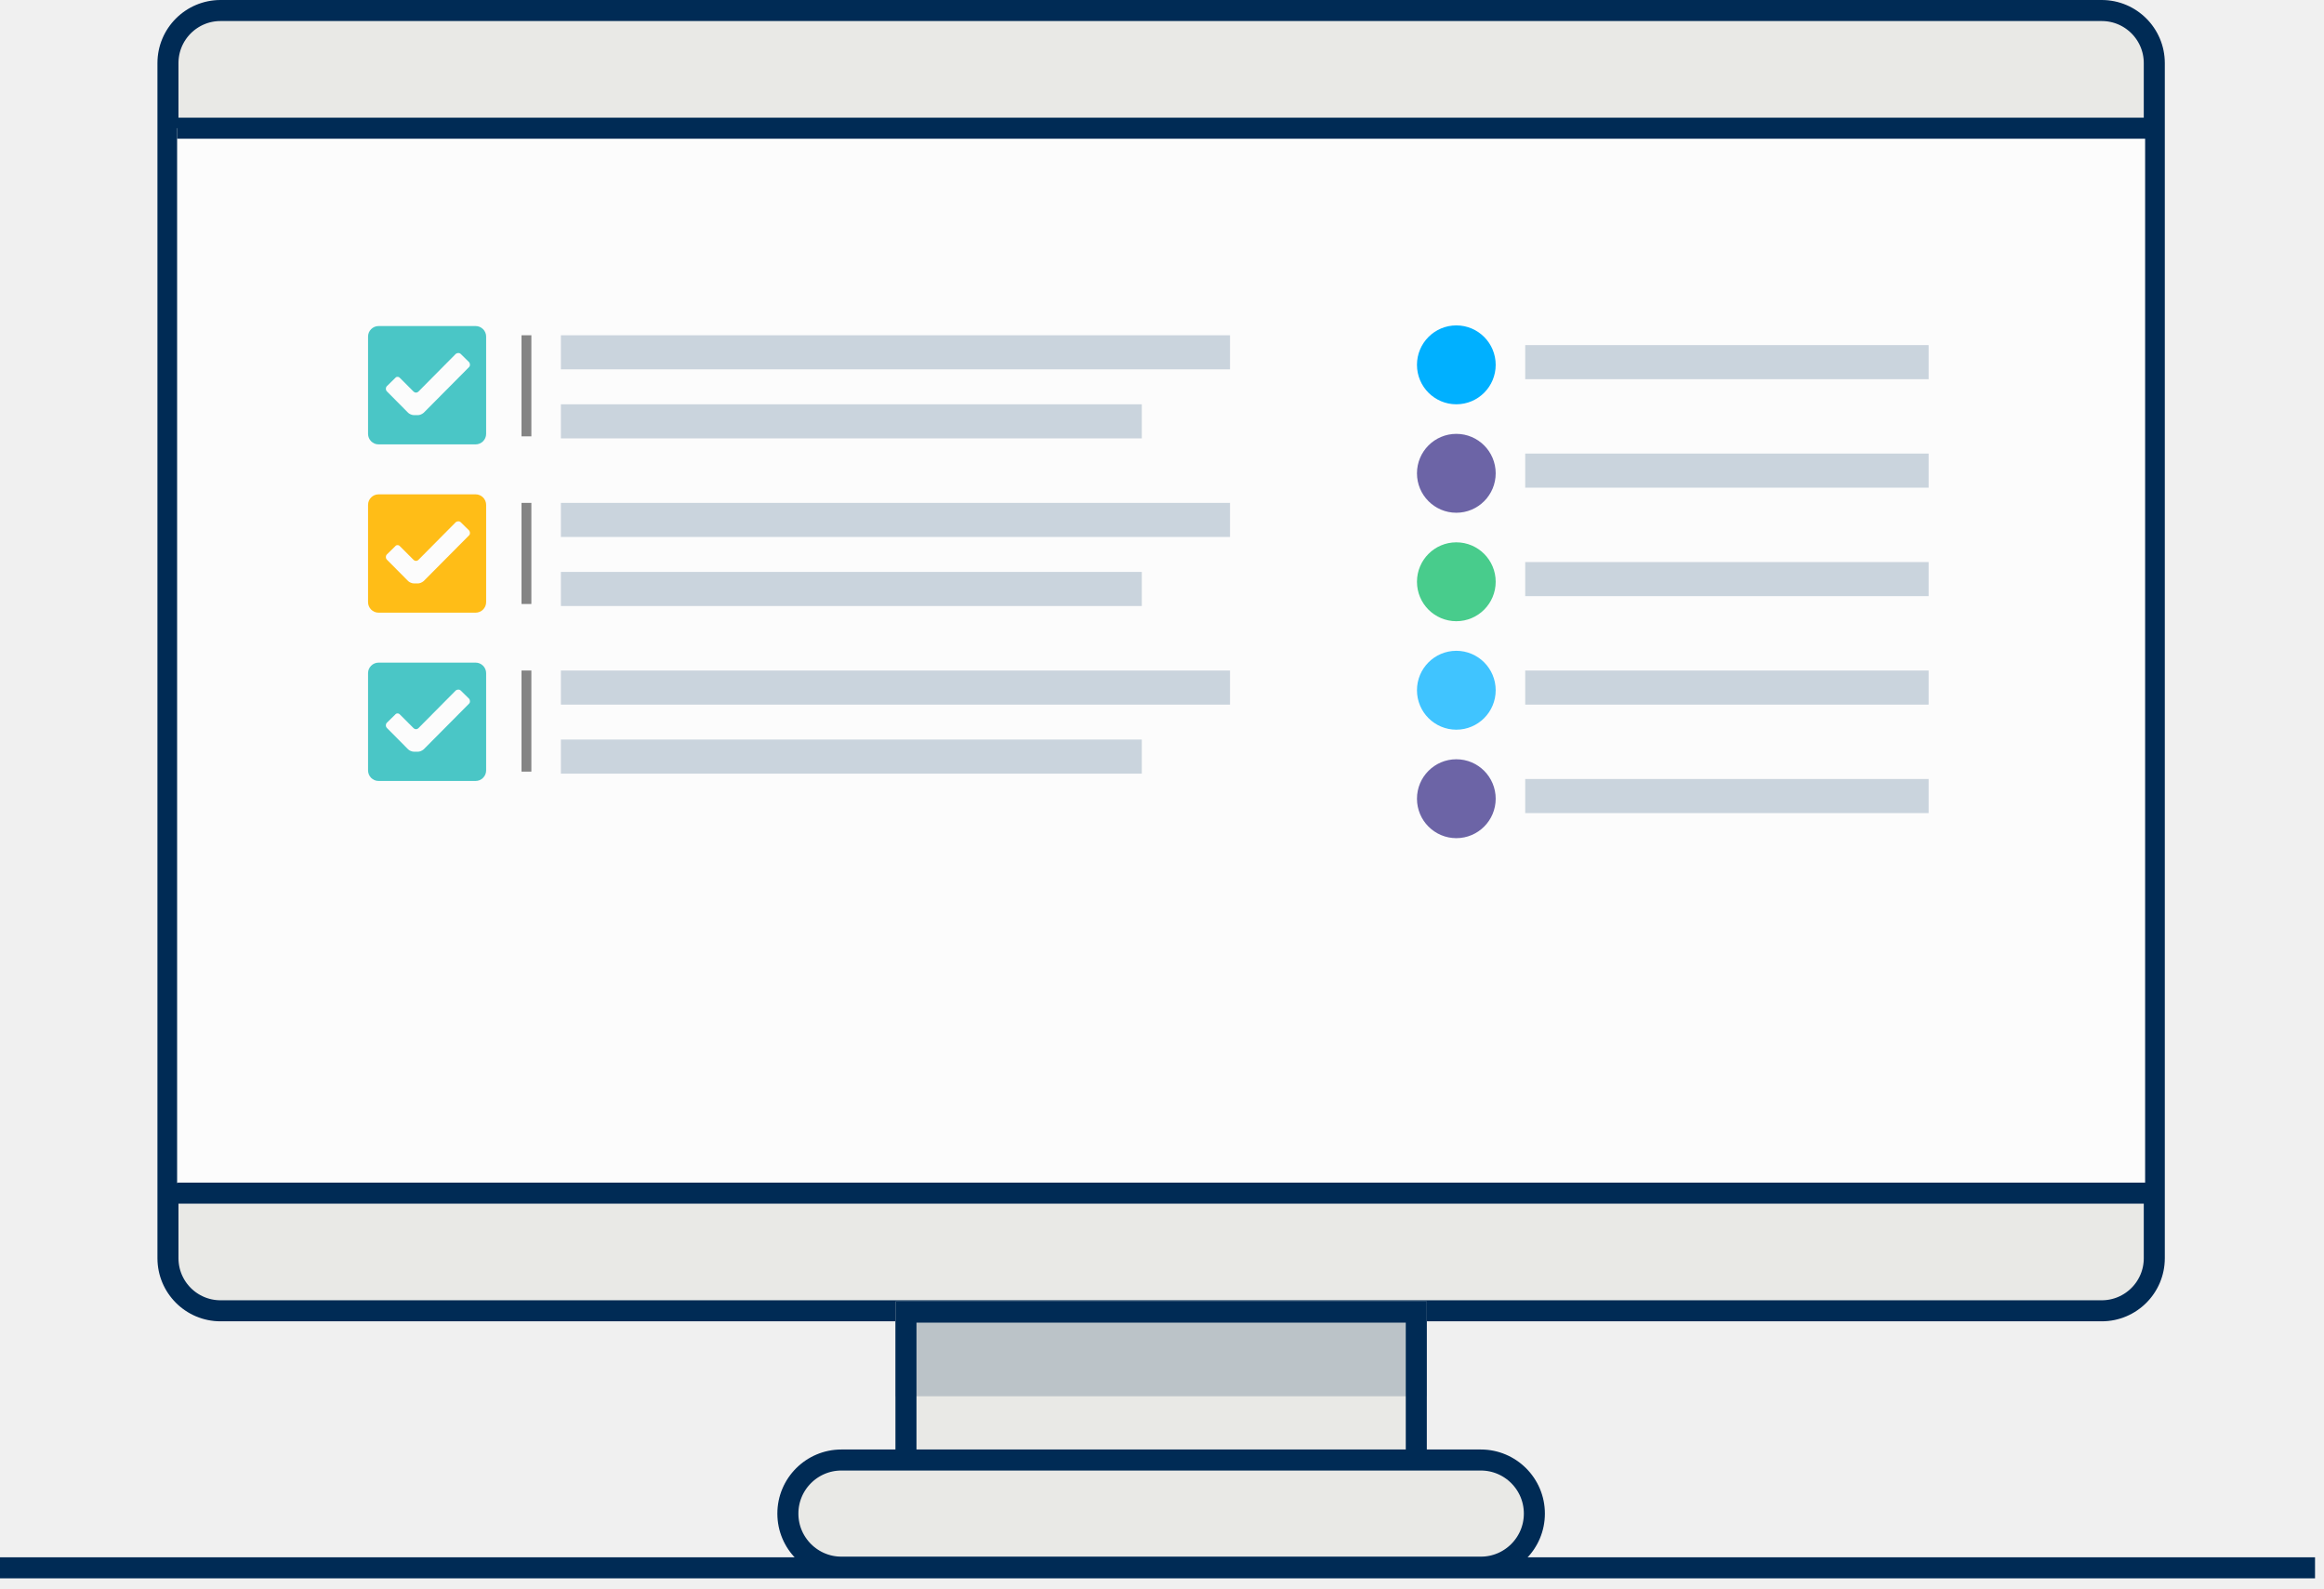
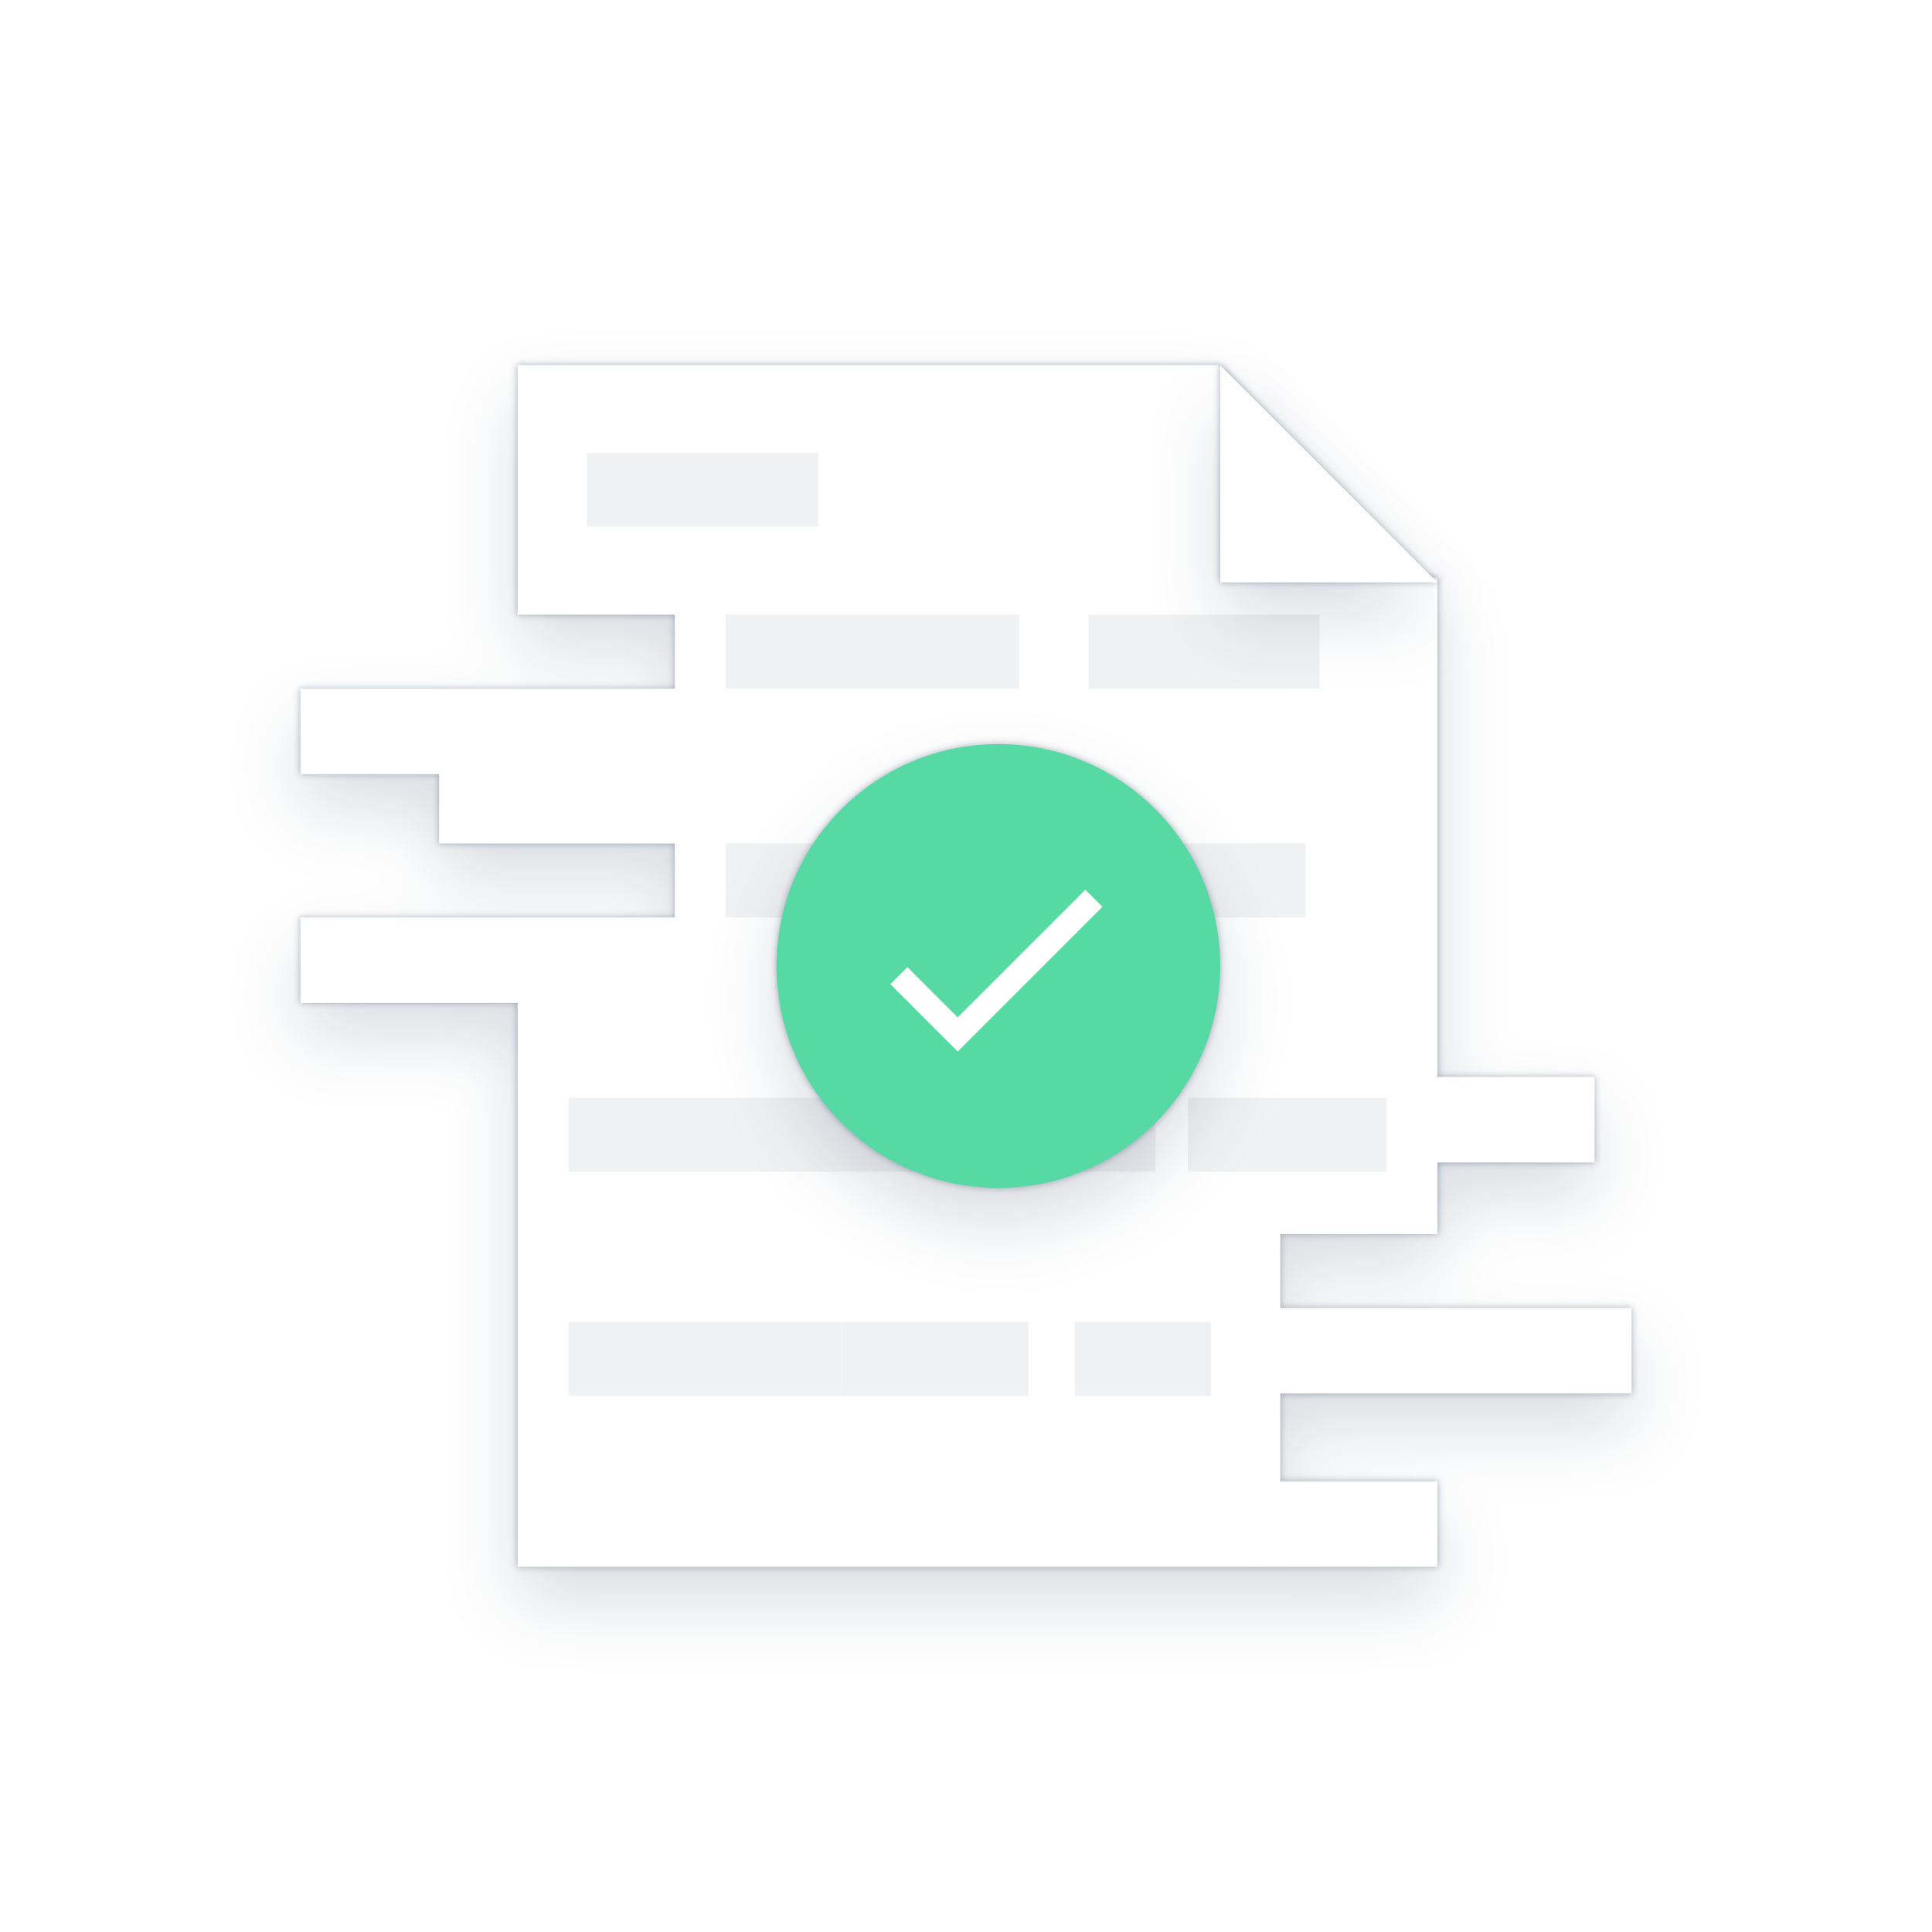
- <svg xmlns="http://www.w3.org/2000/svg" xmlns:xlink="http://www.w3.org/1999/xlink" width="221px" height="151px" viewBox="0 0 221 151" version="1.1">
+ <svg xmlns="http://www.w3.org/2000/svg" width="836" height="836" viewBox="0 0 836 836" fill="none">
+   <rect width="836" height="836" fill="white" />
+   <g filter="url(#filter0_dd)">
+     <path fill-rule="evenodd" clip-rule="evenodd" d="M224 158H527L607.58 249.607L622 250V266V466H690V503H622V534H554V566H706V603H554V641H622V678H554H224V641V434H130V397H224H292V365H190V335H130V298H292V266H224V158Z" fill="white" />
+   </g>
+   <rect x="314" y="365" width="85" height="32" fill="#F0F1F3" />
+   <rect x="433" y="365" width="132" height="32" fill="#F0F1F3" />
+   <rect x="246" y="572" width="118" height="32" fill="#F0F1F3" />
+   <rect x="364" y="572" width="81" height="32" fill="#F0F1F3" />
+   <rect x="465" y="572" width="59" height="32" fill="#F0F1F3" />
+   <rect x="246" y="475" width="254" height="32" fill="#F0F1F3" />
+   <rect x="514" y="475" width="86" height="32" fill="#F0F1F3" />
+   <rect x="314" y="266" width="127" height="32" fill="#F0F1F3" />
+   <rect x="471" y="266" width="100" height="32" fill="#F0F1F3" />
+   <rect x="254" y="196" width="100" height="32" fill="#F0F1F3" />
+   <g filter="url(#filter1_dd)">
+     <path d="M528 252V158L622 252H528Z" fill="white" />
+   </g>
+   <g filter="url(#filter2_dd)">
+     <circle cx="432" cy="418" r="96" fill="#57D9A3" />
+   </g>
+   <path d="M414.413 440.233L392.653 418.474L385.27 425.857L414.413 455L477.029 392.384L469.645 385L414.413 440.233Z" fill="white" />
  <defs>
-     <rect id="path-1" x="14.972" y="0" width="190.89" height="125.625" rx="6" />
-     <mask id="mask-2" maskContentUnits="userSpaceOnUse" maskUnits="objectBoundingBox" x="0" y="0" width="190.89" height="125.625" fill="white">
-       <use xlink:href="#path-1" />
-     </mask>
-     <rect id="path-3" x="0" y="0" width="187.147" height="100.312" />
-     <rect id="path-5" x="85.152" y="123.75" width="50.53" height="16.875" />
-     <filter x="-50%" y="-50%" width="200%" height="200%" filterUnits="objectBoundingBox" id="filter-6">
-       <feOffset dx="0" dy="9" in="SourceAlpha" result="shadowOffsetInner1" />
-       <feComposite in="shadowOffsetInner1" in2="SourceAlpha" operator="arithmetic" k2="-1" k3="1" result="shadowInnerInner1" />
-       <feColorMatrix values="0 0 0 0 0.733   0 0 0 0 0.765   0 0 0 0 0.784  0 0 0 1 0" type="matrix" in="shadowInnerInner1" />
+     <filter id="filter0_dd" x="100" y="143" width="636" height="580" filterUnits="userSpaceOnUse" color-interpolation-filters="sRGB">
+       <feFlood flood-opacity="0" result="BackgroundImageFix" />
+       <feColorMatrix in="SourceAlpha" type="matrix" values="0 0 0 0 0 0 0 0 0 0 0 0 0 0 0 0 0 0 127 0" />
+       <feOffset />
+       <feGaussianBlur stdDeviation="1.5" />
+       <feColorMatrix type="matrix" values="0 0 0 0 0.035 0 0 0 0 0.118 0 0 0 0 0.259 0 0 0 0.31 0" />
+       <feBlend mode="normal" in2="BackgroundImageFix" result="effect1_dropShadow" />
+       <feColorMatrix in="SourceAlpha" type="matrix" values="0 0 0 0 0 0 0 0 0 0 0 0 0 0 0 0 0 0 127 0" />
+       <feOffset dy="15" />
+       <feGaussianBlur stdDeviation="15" />
+       <feColorMatrix type="matrix" values="0 0 0 0 0.035 0 0 0 0 0.118 0 0 0 0 0.259 0 0 0 0.15 0" />
+       <feBlend mode="normal" in2="effect1_dropShadow" result="effect2_dropShadow" />
+       <feBlend mode="normal" in="SourceGraphic" in2="effect2_dropShadow" result="shape" />
    </filter>
-     <mask id="mask-7" maskContentUnits="userSpaceOnUse" maskUnits="objectBoundingBox" x="0" y="0" width="50.53" height="16.875" fill="white">
-       <use xlink:href="#path-5" />
-     </mask>
-     <rect id="path-8" x="73.923" y="137.812" width="72.987" height="12.188" rx="6.094" />
-     <mask id="mask-9" maskContentUnits="userSpaceOnUse" maskUnits="objectBoundingBox" x="0" y="0" width="72.987" height="12.188" fill="white">
-       <use xlink:href="#path-8" />
-     </mask>
+     <filter id="filter1_dd" x="498" y="143" width="154" height="154" filterUnits="userSpaceOnUse" color-interpolation-filters="sRGB">
+       <feFlood flood-opacity="0" result="BackgroundImageFix" />
+       <feColorMatrix in="SourceAlpha" type="matrix" values="0 0 0 0 0 0 0 0 0 0 0 0 0 0 0 0 0 0 127 0" />
+       <feOffset />
+       <feGaussianBlur stdDeviation="1.5" />
+       <feColorMatrix type="matrix" values="0 0 0 0 0.035 0 0 0 0 0.118 0 0 0 0 0.259 0 0 0 0.31 0" />
+       <feBlend mode="normal" in2="BackgroundImageFix" result="effect1_dropShadow" />
+       <feColorMatrix in="SourceAlpha" type="matrix" values="0 0 0 0 0 0 0 0 0 0 0 0 0 0 0 0 0 0 127 0" />
+       <feOffset dy="15" />
+       <feGaussianBlur stdDeviation="15" />
+       <feColorMatrix type="matrix" values="0 0 0 0 0.035 0 0 0 0 0.118 0 0 0 0 0.259 0 0 0 0.15 0" />
+       <feBlend mode="normal" in2="effect1_dropShadow" result="effect2_dropShadow" />
+       <feBlend mode="normal" in="SourceGraphic" in2="effect2_dropShadow" result="shape" />
+     </filter>
+     <filter id="filter2_dd" x="306" y="307" width="252" height="252" filterUnits="userSpaceOnUse" color-interpolation-filters="sRGB">
+       <feFlood flood-opacity="0" result="BackgroundImageFix" />
+       <feColorMatrix in="SourceAlpha" type="matrix" values="0 0 0 0 0 0 0 0 0 0 0 0 0 0 0 0 0 0 127 0" />
+       <feOffset />
+       <feGaussianBlur stdDeviation="1.5" />
+       <feColorMatrix type="matrix" values="0 0 0 0 0.035 0 0 0 0 0.118 0 0 0 0 0.259 0 0 0 0.31 0" />
+       <feBlend mode="normal" in2="BackgroundImageFix" result="effect1_dropShadow" />
+       <feColorMatrix in="SourceAlpha" type="matrix" values="0 0 0 0 0 0 0 0 0 0 0 0 0 0 0 0 0 0 127 0" />
+       <feOffset dy="15" />
+       <feGaussianBlur stdDeviation="15" />
+       <feColorMatrix type="matrix" values="0 0 0 0 0.035 0 0 0 0 0.118 0 0 0 0 0.259 0 0 0 0.15 0" />
+       <feBlend mode="normal" in2="effect1_dropShadow" result="effect2_dropShadow" />
+       <feBlend mode="normal" in="SourceGraphic" in2="effect2_dropShadow" result="shape" />
+     </filter>
  </defs>
-   <g id="Spotlight" stroke="none" stroke-width="1" fill="none" fill-rule="evenodd">
-     <g id="Everything-awesome" transform="translate(-460, -172)">
-       <g id="Group-7" transform="translate(460, 172)">
-         <use id="Rectangle-157" stroke="#002B55" mask="url(#mask-2)" stroke-width="4" fill="#E9E9E6" xlink:href="#path-1" />
-         <g id="Group-19" transform="translate(16.84322, 12.1875)">
-           <mask id="mask-4" fill="white">
-             <use xlink:href="#path-3" />
-           </mask>
-           <use id="Rectangle-53" fill="#FCFCFC" xlink:href="#path-3" />
-         </g>
-         <ellipse id="Oval-31" fill="#00B0FF" cx="138.489" cy="34.688" rx="3.743" ry="3.75" />
-         <ellipse id="Oval-31-Copy" fill="#6C64A6" cx="138.489" cy="45" rx="3.743" ry="3.75" />
-         <ellipse id="Oval-31-Copy-2" fill="#48CC8C" cx="138.489" cy="55.312" rx="3.743" ry="3.75" />
-         <ellipse id="Oval-31-Copy-3" fill="#40C4FF" cx="138.489" cy="65.625" rx="3.743" ry="3.75" />
-         <ellipse id="Oval-31-Copy-4" fill="#6C64A6" cx="138.489" cy="75.938" rx="3.743" ry="3.75" />
-         <path d="M16.843,12.188 L204.065,12.188" id="Path-1399" stroke="#002B55" stroke-width="2" />
-         <path d="M16.843,113.438 L204.065,113.438" id="Path-1399-Copy" stroke="#002B55" stroke-width="2" />
-         <g id="Rectangle-158">
-           <use fill="#E9E9E6" fill-rule="evenodd" xlink:href="#path-5" />
-           <use fill="black" fill-opacity="1" filter="url(#filter-6)" xlink:href="#path-5" />
-           <use stroke="#002B55" mask="url(#mask-7)" stroke-width="4" xlink:href="#path-5" />
-         </g>
-         <use id="Rectangle-158-Copy" stroke="#002B55" mask="url(#mask-9)" stroke-width="4" fill="#E9E9E6" xlink:href="#path-8" />
-         <path d="M0,149.062 L220.147,149.062" id="Path-1401" stroke="#002B55" stroke-width="2" />
-         <path d="M35,31.998 C35,31.447 35.454,31 35.996,31 L45.232,31 C45.783,31 46.229,31.455 46.229,31.998 L46.229,41.252 C46.229,41.803 45.775,42.25 45.232,42.25 L35.996,42.25 C35.446,42.25 35,41.795 35,41.252 L35,31.998 Z M43.591,33.562 C43.502,33.562 43.421,33.589 43.348,33.641 L39.786,37.234 C39.723,37.297 39.648,37.328 39.559,37.328 C39.471,37.328 39.395,37.297 39.333,37.234 L38.036,35.938 C37.973,35.865 37.895,35.828 37.801,35.828 C37.708,35.828 37.635,35.865 37.583,35.938 L36.77,36.734 C36.718,36.797 36.692,36.872 36.692,36.961 C36.692,37.049 36.718,37.125 36.77,37.188 L38.817,39.25 C38.874,39.307 38.956,39.358 39.063,39.402 C39.17,39.447 39.27,39.469 39.364,39.469 L39.739,39.469 C39.916,39.469 40.098,39.396 40.286,39.25 L44.614,34.891 C44.666,34.839 44.692,34.768 44.692,34.68 C44.692,34.591 44.666,34.51 44.614,34.438 L43.801,33.641 C43.749,33.589 43.679,33.562 43.591,33.562 Z" id="Combined-Shape" fill="#4AC6C6" />
-         <path d="M35,63.998 C35,63.447 35.454,63 35.996,63 L45.232,63 C45.783,63 46.229,63.455 46.229,63.998 L46.229,73.252 C46.229,73.803 45.775,74.25 45.232,74.25 L35.996,74.25 C35.446,74.25 35,73.795 35,73.252 L35,63.998 Z M43.591,65.562 C43.502,65.562 43.421,65.589 43.348,65.641 L39.786,69.234 C39.723,69.297 39.648,69.328 39.559,69.328 C39.471,69.328 39.395,69.297 39.333,69.234 L38.036,67.938 C37.973,67.865 37.895,67.828 37.801,67.828 C37.708,67.828 37.635,67.865 37.583,67.938 L36.77,68.734 C36.718,68.797 36.692,68.872 36.692,68.961 C36.692,69.049 36.718,69.125 36.77,69.188 L38.817,71.25 C38.874,71.307 38.956,71.358 39.063,71.402 C39.17,71.447 39.27,71.469 39.364,71.469 L39.739,71.469 C39.916,71.469 40.098,71.396 40.286,71.25 L44.614,66.891 C44.666,66.839 44.692,66.768 44.692,66.68 C44.692,66.591 44.666,66.51 44.614,66.438 L43.801,65.641 C43.749,65.589 43.679,65.562 43.591,65.562 Z" id="Combined-Shape-Copy-2" fill="#4AC6C6" />
-         <path d="M35,47.998 C35,47.447 35.454,47 35.996,47 L45.232,47 C45.783,47 46.229,47.455 46.229,47.998 L46.229,57.252 C46.229,57.803 45.775,58.25 45.232,58.25 L35.996,58.25 C35.446,58.25 35,57.795 35,57.252 L35,47.998 Z M43.591,49.562 C43.502,49.562 43.421,49.589 43.348,49.641 L39.786,53.234 C39.723,53.297 39.648,53.328 39.559,53.328 C39.471,53.328 39.395,53.297 39.333,53.234 L38.036,51.938 C37.973,51.865 37.895,51.828 37.801,51.828 C37.708,51.828 37.635,51.865 37.583,51.938 L36.77,52.734 C36.718,52.797 36.692,52.872 36.692,52.961 C36.692,53.049 36.718,53.125 36.77,53.188 L38.817,55.25 C38.874,55.307 38.956,55.358 39.063,55.402 C39.17,55.447 39.27,55.469 39.364,55.469 L39.739,55.469 C39.916,55.469 40.098,55.396 40.286,55.25 L44.614,50.891 C44.666,50.839 44.692,50.768 44.692,50.68 C44.692,50.591 44.666,50.51 44.614,50.438 L43.801,49.641 C43.749,49.589 43.679,49.562 43.591,49.562 Z" id="Combined-Shape-Copy" fill="#FFBD17" />
-         <rect id="Rectangle-57" fill="#CAD4DD" x="53.337" y="31.875" width="63.63" height="3.242" />
-         <rect id="Rectangle-57-Copy-12" fill="#CAD4DD" x="53.337" y="47.812" width="63.63" height="3.242" />
-         <rect id="Rectangle-57-Copy-14" fill="#CAD4DD" x="53.337" y="63.75" width="63.63" height="3.242" />
-         <polygon id="Path-1446" fill="#333333" opacity="0.6" points="49.594 31.875 49.594 41.487 50.53 41.487 50.53 31.875" />
-         <polygon id="Path-1446-Copy-2" fill="#333333" opacity="0.6" points="49.594 47.812 49.594 57.424 50.53 57.424 50.53 47.812" />
-         <polygon id="Path-1446-Copy-3" fill="#333333" opacity="0.6" points="49.594 63.75 49.594 73.362 50.53 73.362 50.53 63.75" />
-         <rect id="Rectangle-57-Copy" fill="#CAD4DD" x="53.337" y="38.438" width="55.243" height="3.242" />
-         <rect id="Rectangle-57-Copy-16" fill="#CAD4DD" x="145.039" y="32.812" width="38.365" height="3.242" />
-         <rect id="Rectangle-57-Copy-17" fill="#CAD4DD" x="145.039" y="43.125" width="38.365" height="3.242" />
-         <rect id="Rectangle-57-Copy-18" fill="#CAD4DD" x="145.039" y="53.438" width="38.365" height="3.242" />
-         <rect id="Rectangle-57-Copy-19" fill="#CAD4DD" x="145.039" y="63.75" width="38.365" height="3.242" />
-         <rect id="Rectangle-57-Copy-20" fill="#CAD4DD" x="145.039" y="74.062" width="38.365" height="3.242" />
-         <rect id="Rectangle-57-Copy-13" fill="#CAD4DD" x="53.337" y="54.375" width="55.243" height="3.242" />
-         <rect id="Rectangle-57-Copy-15" fill="#CAD4DD" x="53.337" y="70.312" width="55.243" height="3.242" />
-       </g>
-     </g>
-   </g>
</svg>
